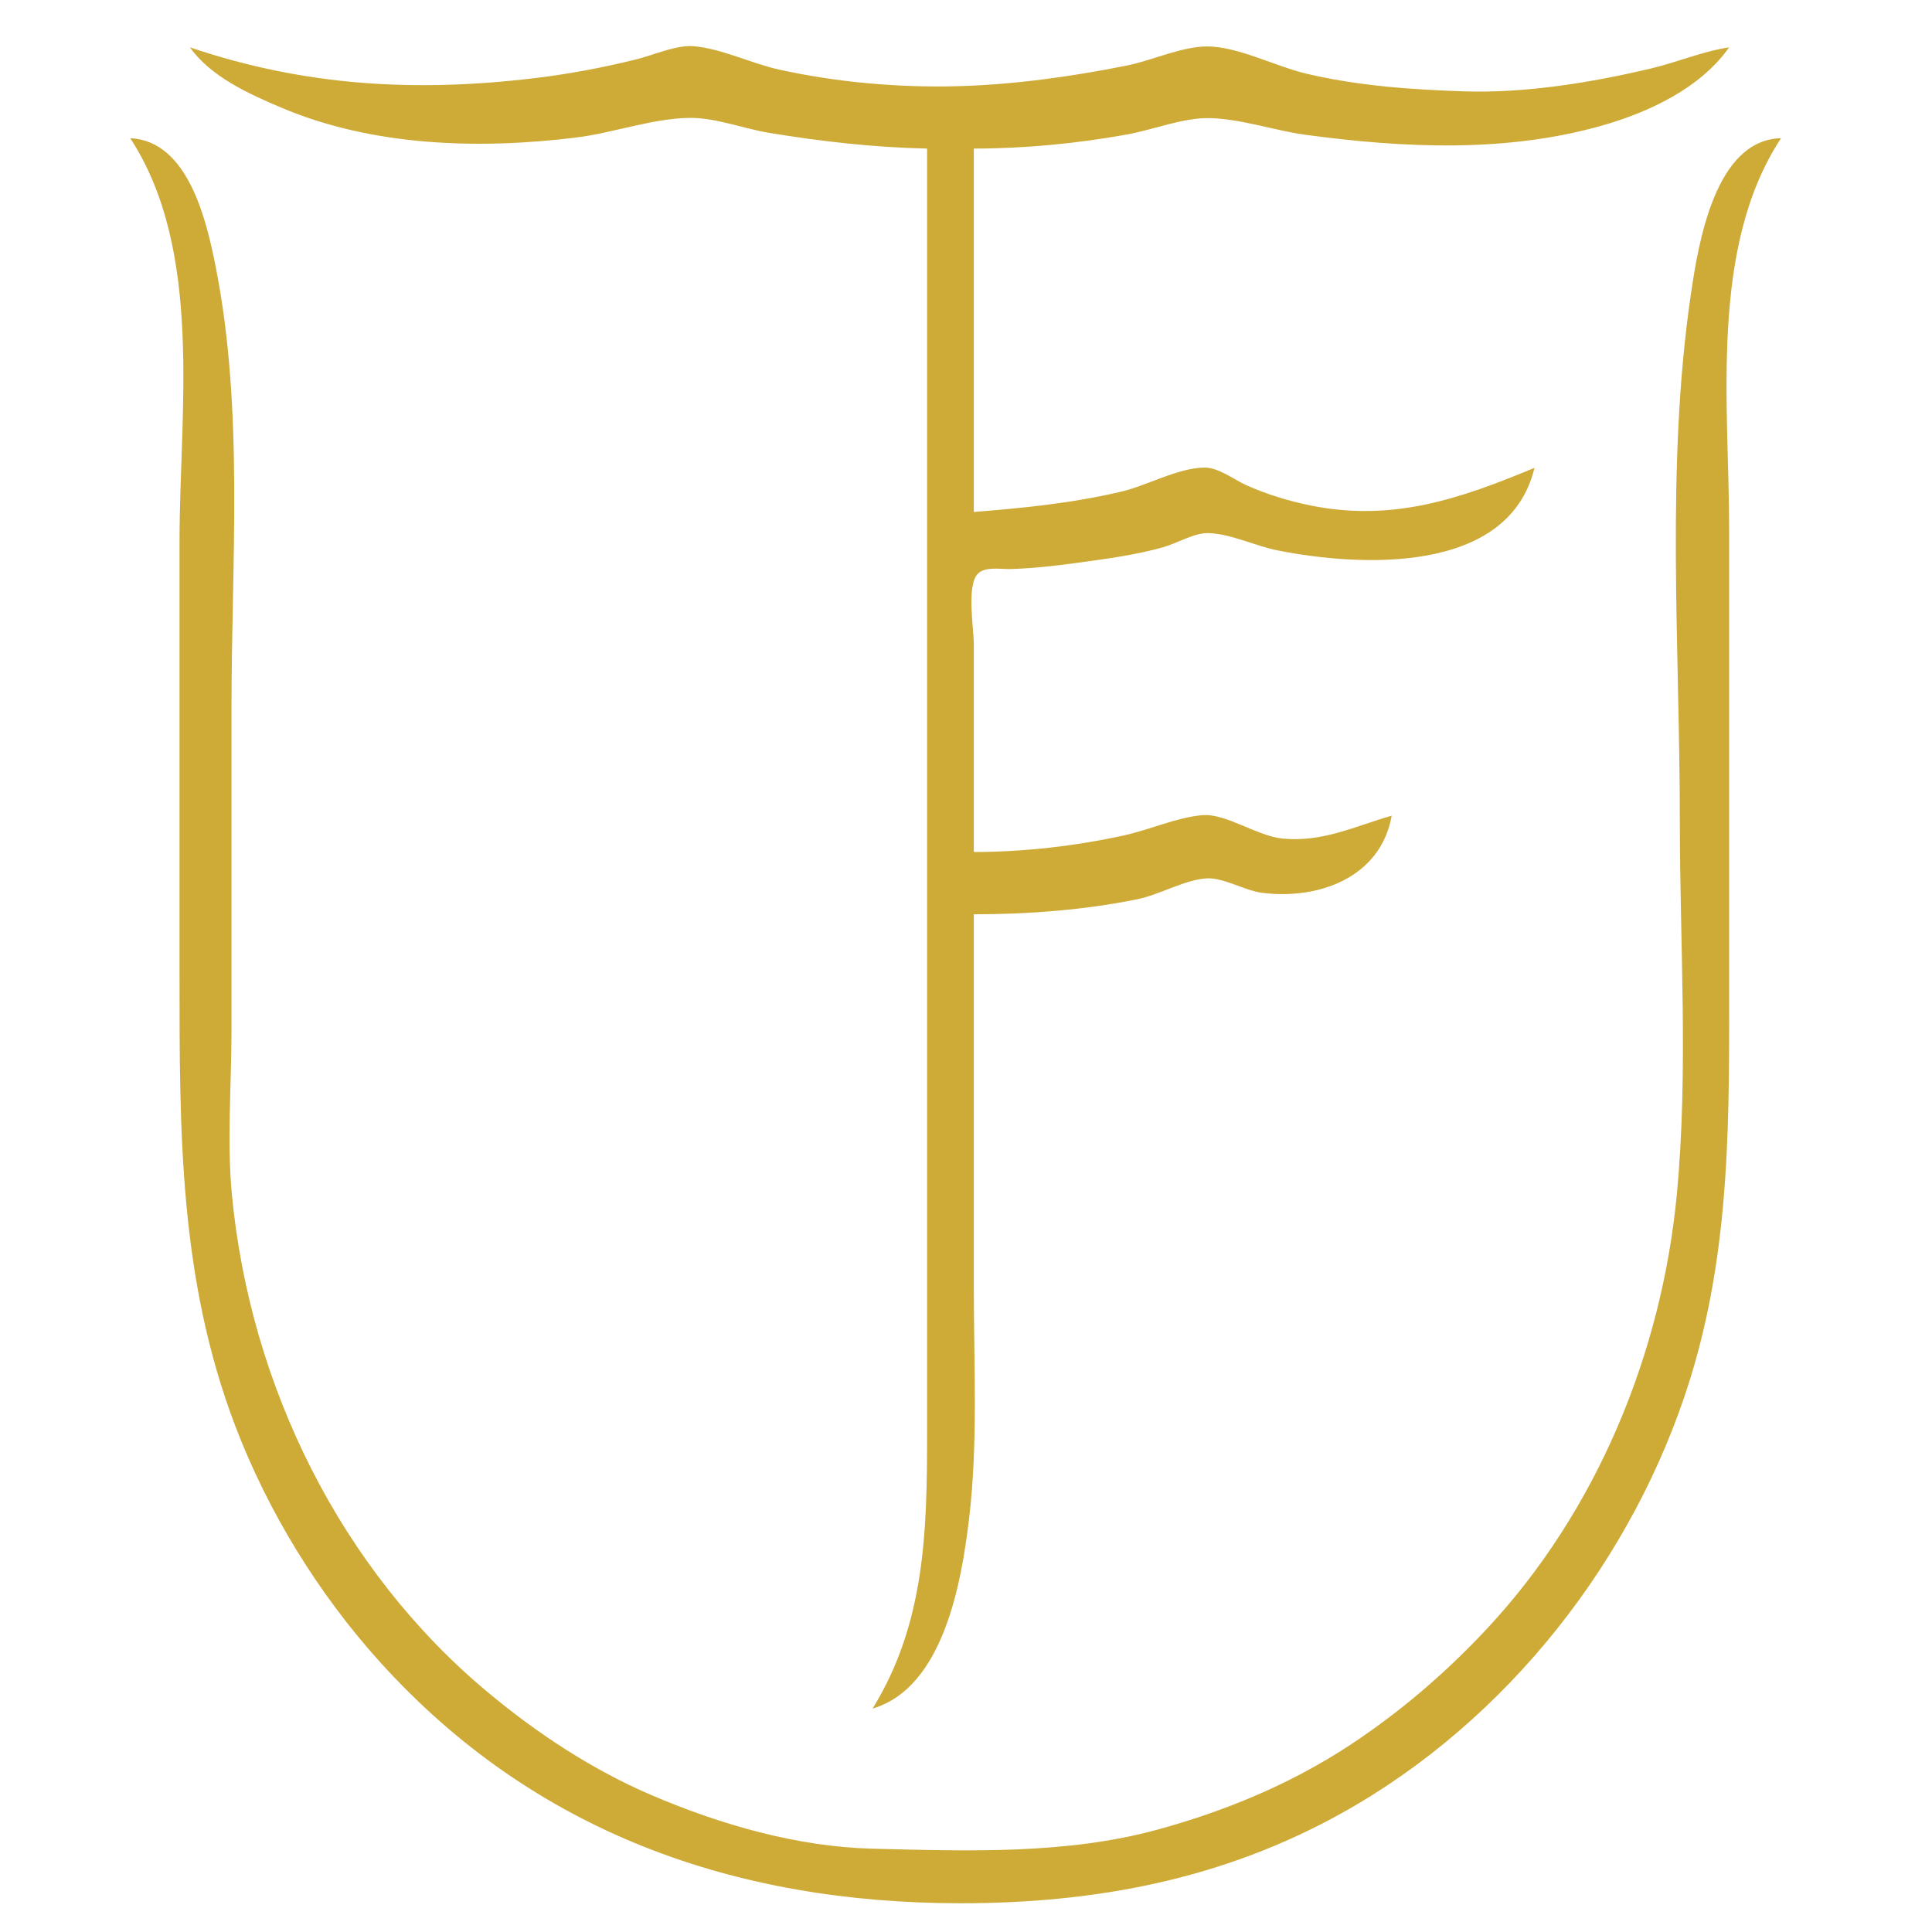
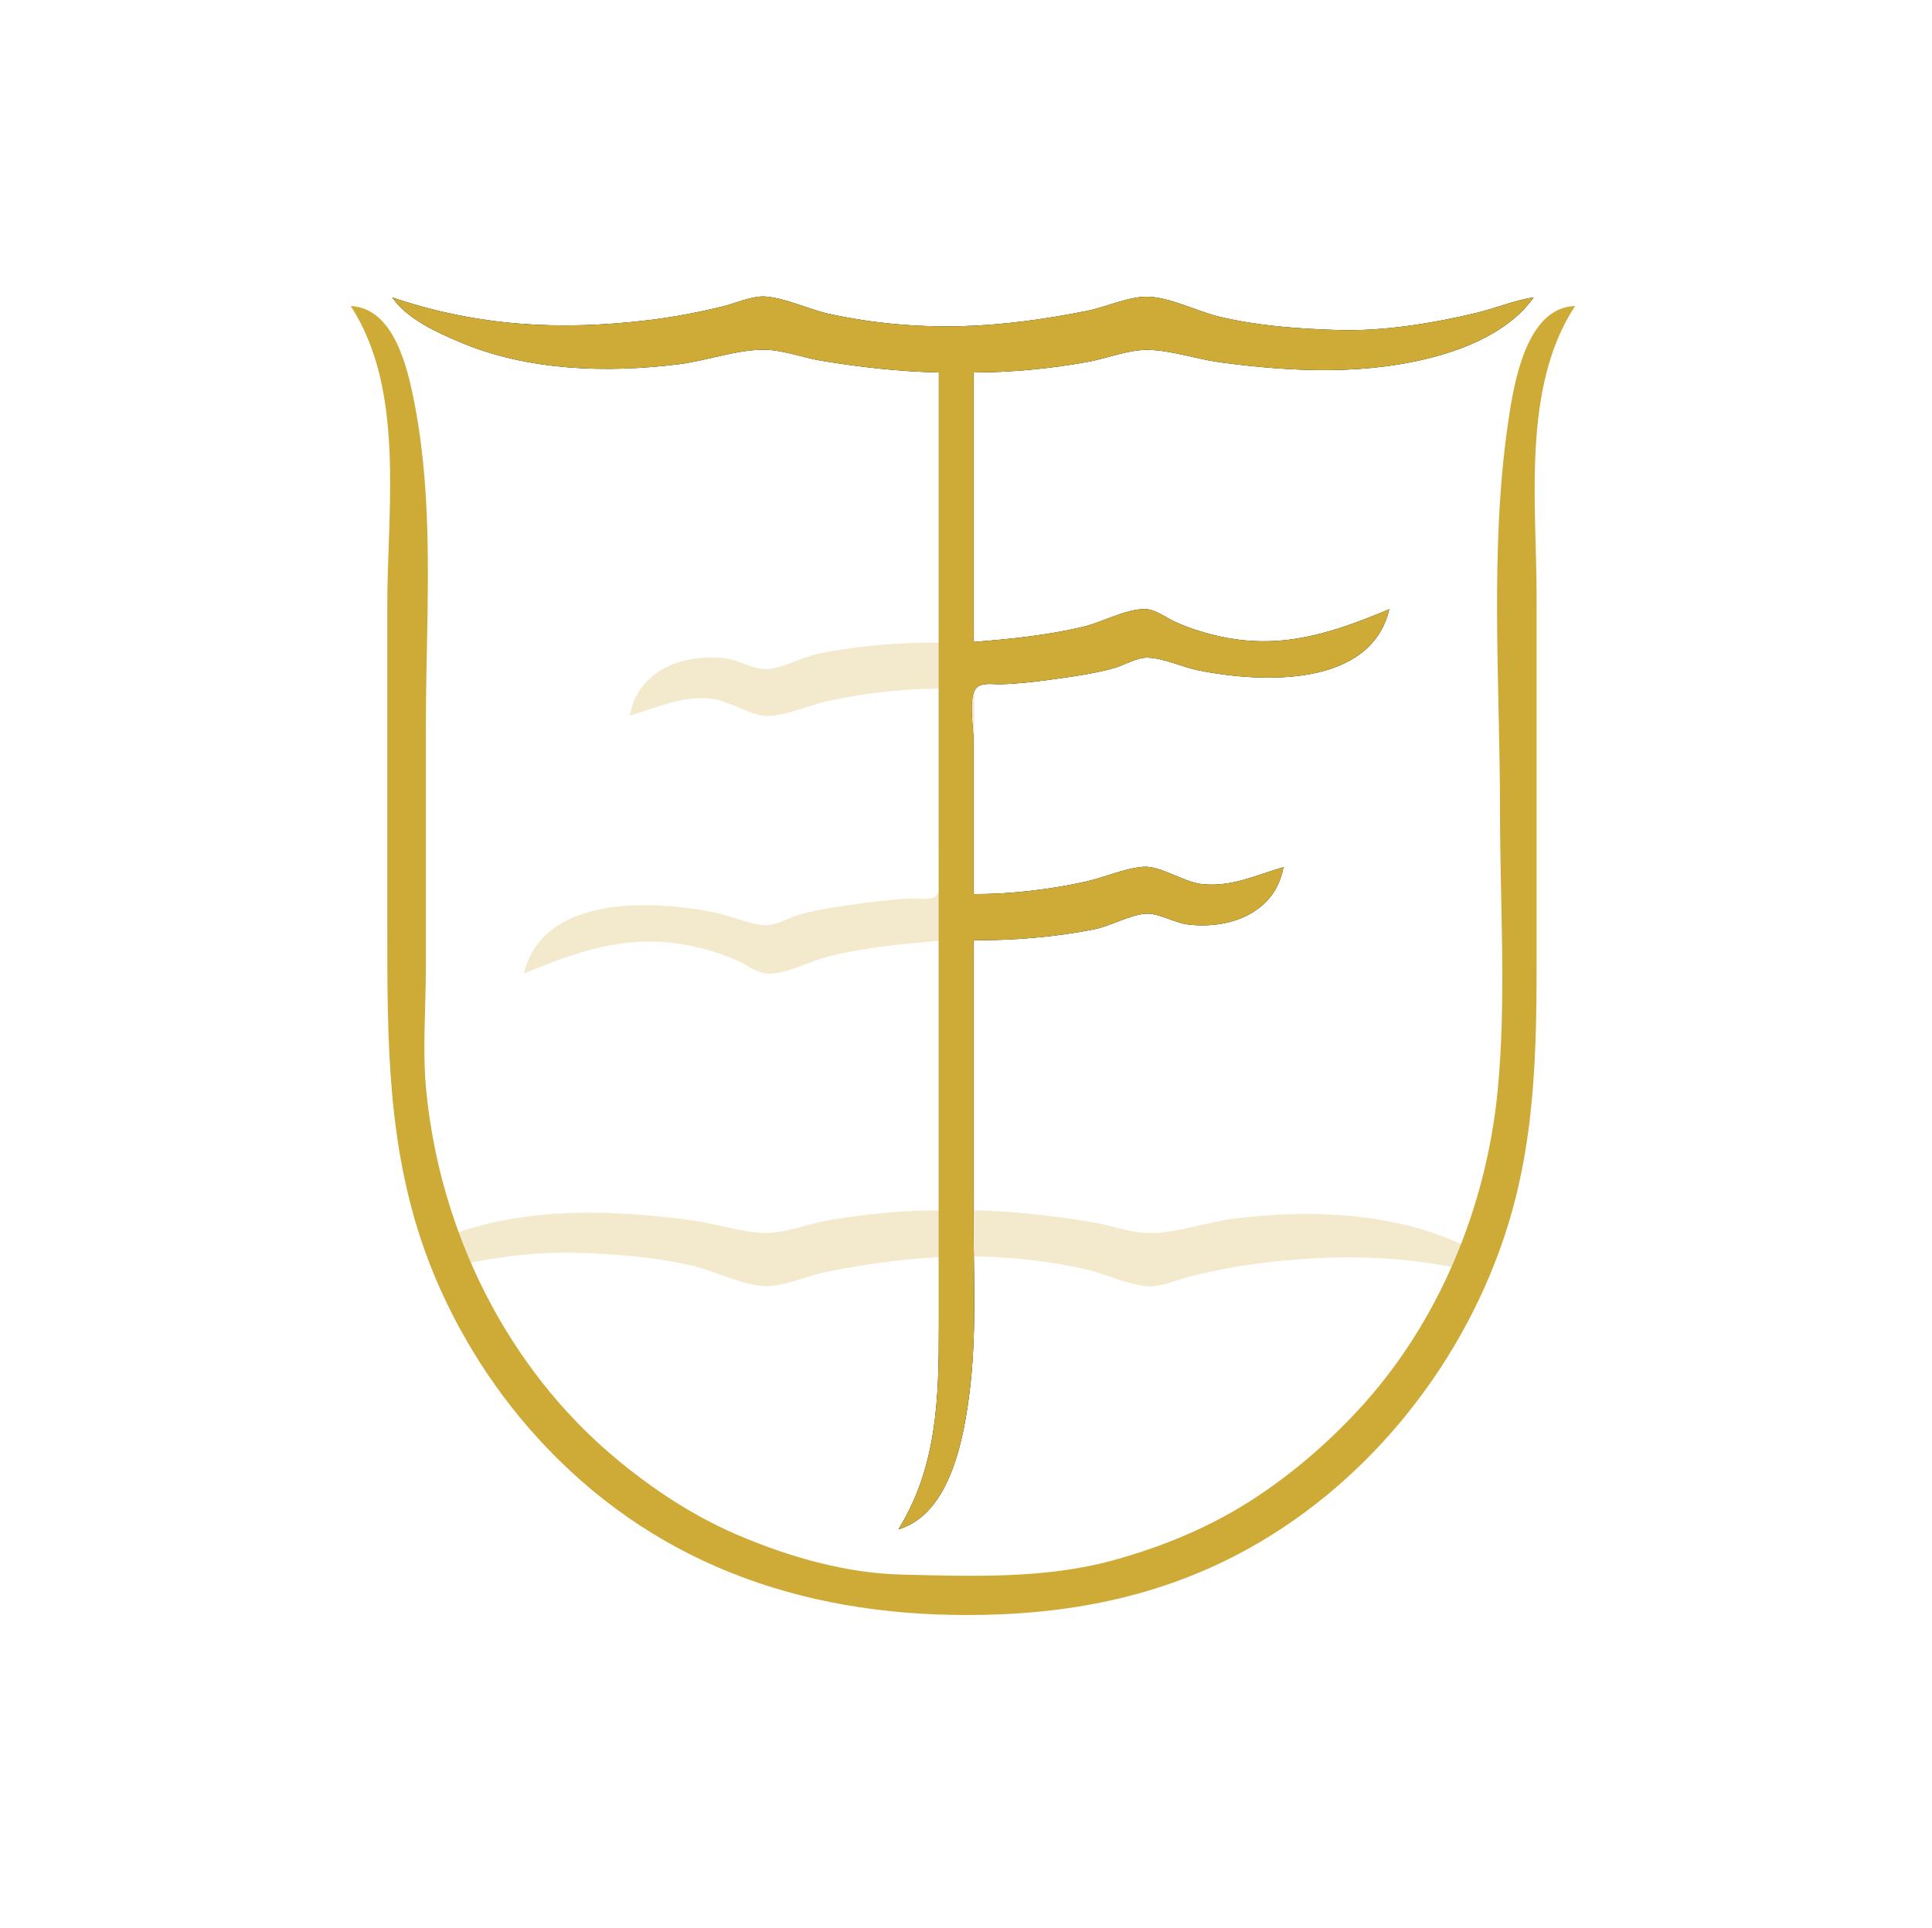
- <svg xmlns="http://www.w3.org/2000/svg" xml:space="preserve" viewBox="0 0 800 800" version="1.1" id="svg4">
-   <defs id="defs8" />
-   <path style="fill:#ceaa37;stroke:none;stroke-width:1.075" d="m 78.646,19.604 c 8.631,12.151 24.272,19.197 37.618,24.881 37.963,16.169 82.148,17.455 122.528,12.431 15.3,-1.904 32.03,-8.098 47.292,-8.098 10.441,0 21.895,4.457 32.244,6.168 21.569,3.566 43.73,6.084 65.563,6.535 v 441.746 90.284 c 0,40.424 -0.796,78.644 -22.571,113.93 29.439,-8.663 36.838,-52.586 39.934,-78.461 3.777,-31.563 1.982,-63.883 1.982,-95.658 V 378.59 c 22.476,0 45.643,-1.751 67.713,-6.235 9.156,-1.861 19.577,-8.048 28.564,-8.634 7.014,-0.457 15.779,5.017 23.027,5.96 23.164,3.01 49.139,-6.122 53.74,-31.933 -15.306,4.408 -28.586,11.093 -45.142,9.49 -10.661,-1.031 -23.518,-10.538 -33.319,-9.694 -10.528,0.907 -21.827,6.061 -32.244,8.346 -20.267,4.444 -41.618,6.905 -62.339,6.905 v -85.985 c 0,-6.469 -3.12,-24.556 1.723,-29.297 3.09,-3.026 9.417,-1.793 13.324,-1.888 9.217,-0.235 18.803,-1.331 27.945,-2.59 11.845,-1.632 23.934,-3.198 35.469,-6.452 5.688,-1.606 12.834,-6.017 18.727,-5.839 9.17,0.268 19.457,5.348 28.564,7.159 33.82,6.724 95.754,10.254 106.406,-34.179 -30.734,12.796 -58.621,22.442 -92.434,15.639 -9.106,-1.834 -18.397,-4.631 -26.87,-8.451 -5.179,-2.334 -11.364,-7.263 -17.197,-7.287 -10.781,-0.038 -23.789,7.38 -34.394,9.897 -20.203,4.795 -40.653,6.847 -61.264,8.474 V 61.523 c 21,0 42.722,-2.099 63.414,-5.83 10.829,-1.952 23.446,-7.079 34.394,-6.787 13.091,0.35 26.736,5.184 39.768,6.939 40.444,5.448 82.844,7.454 122.528,-3.845 19.411,-5.526 40.731,-15.452 52.665,-32.395 -10.83,1.599 -21.533,6.184 -32.244,8.723 -24.704,5.857 -51.963,10.313 -77.386,9.503 -21.8,-0.696 -44.243,-2.301 -65.563,-7.353 -12.487,-2.959 -28.219,-11.207 -40.843,-11.248 -10.538,-0.038 -22.881,5.812 -33.319,7.899 -23.27,4.653 -47.218,8.002 -70.937,8.583 -24.237,0.594 -49.385,-1.682 -73.087,-6.889 -11.406,-2.506 -23.991,-8.783 -35.469,-9.687 -7.265,-0.572 -16.583,3.698 -23.646,5.442 -13.731,3.388 -27.875,6.073 -41.917,7.759 -49.655,5.961 -95.438,3.342 -142.949,-12.731 M 53.924,57.224 C 84.39,103.871 74.345,170.788 74.345,223.819 v 180.568 c 0,64.2 -0.166,124.982 23.027,185.942 13.553,35.597 34.41,69.557 59.916,97.808 63.865,70.737 147.292,99.957 240.574,99.957 55.954,0 108.607,-9.917 157.997,-37.47 68.218,-38.057 120.864,-105.202 143.996,-179.641 17.076,-54.95 16.15,-109.711 16.15,-166.595 V 219.52 c 0,-51.926 -8.372,-116.945 21.496,-162.296 -27.359,0.644 -34.252,43.615 -37.326,64.488 -10.499,71.275 -4.591,146.237 -4.591,218.186 0,51.146 3.59,103.873 -1.257,154.772 -6.266,65.802 -33.097,130.883 -78.374,179.493 -17.091,18.349 -35.938,34.564 -56.869,48.363 -24.439,16.111 -51.402,27.285 -79.536,35.015 -38.093,10.467 -79.074,8.924 -118.229,7.964 -31.108,-0.762 -62.954,-9.945 -91.359,-22.102 -24.629,-10.54 -47.167,-25.373 -67.713,-42.457 -61.337,-51.004 -98.706,-127.337 -106.223,-206.276 -2.113,-22.173 -0.166,-45.434 -0.166,-67.713 V 292.606 c 0,-59.865 5.158,-122.646 -6.45,-181.643 C 85.645,91.834 78.12,58.331 53.941,57.224 Z" id="path365" />
+ <svg xmlns="http://www.w3.org/2000/svg" version="1.1" viewBox="0 0 514.27 513.21" id="svg188" xml:space="preserve">
+   <defs id="defs192">
+     <clipPath clipPathUnits="userSpaceOnUse" id="clipPath3738">
+       <rect style="fill:#ce4237;fill-opacity:1;stroke-width:24.273;stroke-linejoin:round;stroke-miterlimit:1.4;paint-order:markers stroke fill" id="rect3740" width="637.361" height="623.763" x="-2040.259" y="-92.88" />
+     </clipPath>
+     <clipPath clipPathUnits="userSpaceOnUse" id="clipPath3798">
+       <rect style="fill:#ce4237;fill-opacity:1;stroke-width:31.426;stroke-linejoin:round;stroke-miterlimit:1.4;paint-order:markers stroke fill" id="rect3800" width="610.298" height="507.666" x="-2025.858" y="23.217" />
+     </clipPath>
+     <clipPath clipPathUnits="userSpaceOnUse" id="clipPath3812">
+       <rect style="fill:#ce4237;fill-opacity:1;stroke-width:58.967;stroke-linejoin:round;stroke-miterlimit:1.4;paint-order:markers stroke fill" id="rect3814" width="585.529" height="724.185" x="-2009.301" y="-17.713" />
+     </clipPath>
+   </defs>
+   <g id="g345" transform="translate(-1542.748,629.424)">
+     <g id="g7483" transform="matrix(0.5049461,0,0,0.5049461,2095.017,-906.2589)">
+       <g id="g7391" transform="matrix(0.9441985,0,0,0.9441985,-15.12314,1004.126)">
+         <path style="fill:#ceaa37;stroke:none;stroke-width:1.075" d="m -946.521,-311.941 c 30.465,46.647 20.421,113.564 20.421,166.595 V 35.222 c 0,64.2 -0.167,124.982 23.027,185.942 13.553,35.597 34.41,69.557 59.916,97.808 63.865,70.737 147.292,99.957 240.574,99.957 55.954,0 108.607,-9.917 157.997,-37.47 68.218,-38.057 120.864,-105.202 143.996,-179.641 17.076,-54.95 16.15,-109.711 16.15,-166.595 v -184.867 c 0,-51.926 -8.372,-116.945 21.496,-162.296 -27.359,0.644 -34.252,43.615 -37.326,64.488 -10.499,71.275 -4.591,146.237 -4.591,218.186 0,51.146 3.59,103.873 -1.256,154.772 -6.266,65.802 -33.097,130.883 -78.374,179.493 -17.091,18.349 -35.938,34.564 -56.869,48.363 -24.439,16.111 -51.402,27.285 -79.536,35.015 -38.093,10.467 -79.074,8.924 -118.229,7.964 -31.108,-0.762 -62.953,-9.945 -91.359,-22.102 -24.629,-10.54 -47.167,-25.373 -67.713,-42.457 -61.337,-51.004 -98.706,-127.337 -106.223,-206.276 -2.113,-22.173 -0.166,-45.434 -0.166,-67.713 V -76.558 c 0,-41.385 2.465,-84.164 0.152,-126.123 -1.033,-18.736 -3.018,-37.308 -6.602,-55.52 -3.764,-19.13 -11.289,-52.633 -35.468,-53.74 z" id="path536" />
+         <path d="m -923.411,-316.776 c 8.631,12.151 24.272,19.197 37.618,24.881 37.963,16.169 82.148,17.455 122.528,12.431 15.3,-1.904 32.03,-8.098 47.292,-8.098 10.441,0 21.895,4.457 32.244,6.168 21.569,3.566 43.73,6.084 65.563,6.535 v 441.746 90.284 c 0,40.424 -0.796,78.644 -22.571,113.93 29.439,-8.663 36.838,-52.586 39.934,-78.461 3.777,-31.563 1.982,-63.883 1.982,-95.658 V 42.21 c 22.476,0 45.643,-1.751 67.713,-6.235 9.156,-1.861 19.577,-8.048 28.564,-8.634 7.014,-0.457 15.779,5.017 23.027,5.96 23.164,3.01 49.139,-6.122 53.74,-31.933 -15.306,4.408 -28.586,11.093 -45.142,9.49 -10.661,-1.031 -23.518,-10.538 -33.319,-9.694 -10.528,0.907 -21.827,6.061 -32.244,8.346 -20.267,4.444 -41.618,6.905 -62.339,6.905 v -85.985 c 0,-6.469 -3.12,-24.556 1.723,-29.297 3.09,-3.026 9.417,-1.793 13.324,-1.888 9.217,-0.235 18.803,-1.331 27.945,-2.59 11.845,-1.632 23.934,-3.198 35.469,-6.452 5.688,-1.606 12.834,-6.017 18.727,-5.839 9.17,0.268 19.457,5.348 28.564,7.159 17.175,3.415 41.601,6.006 62.878,1.909 20.621,-3.97 38.285,-14.22 43.528,-36.088 -30.734,12.796 -58.621,22.442 -92.434,15.639 -9.106,-1.834 -18.397,-4.631 -26.87,-8.451 -5.179,-2.334 -11.364,-7.263 -17.197,-7.287 -10.781,-0.038 -23.789,7.38 -34.394,9.897 -20.203,4.795 -40.653,6.847 -61.264,8.474 v -150.473 c 21,0 42.722,-2.099 63.414,-5.83 10.829,-1.952 23.446,-7.079 34.394,-6.787 13.091,0.35 26.736,5.184 39.768,6.939 40.444,5.448 82.844,7.454 122.528,-3.845 19.411,-5.526 40.731,-15.452 52.665,-32.395 -10.83,1.599 -21.533,6.184 -32.244,8.723 -24.704,5.857 -51.963,10.313 -77.386,9.503 -21.8,-0.696 -44.243,-2.301 -65.563,-7.353 -12.487,-2.959 -28.219,-11.207 -40.843,-11.248 -10.538,-0.038 -22.881,5.812 -33.319,7.899 -23.27,4.653 -47.218,8.002 -70.937,8.583 -24.237,0.594 -49.385,-1.682 -73.087,-6.889 -11.406,-2.506 -23.991,-8.783 -35.469,-9.687 -7.265,-0.572 -16.583,3.698 -23.646,5.441 -13.731,3.388 -27.875,6.073 -41.917,7.759 -49.655,5.961 -95.438,3.342 -142.949,-12.731 z" id="path1106" class="UnoptimicedTransforms" />
+         <path style="fill:#ceaa37;stroke:none;stroke-width:1.075" d="m -853.903,-310.325 c 8.631,12.151 24.272,19.197 37.618,24.881 37.963,16.169 82.148,17.455 122.528,12.431 15.3,-1.904 32.03,-8.098 47.292,-8.098 10.441,0 21.895,4.457 32.244,6.168 21.569,3.566 43.73,6.084 65.563,6.535 v 441.746 90.284 c 0,40.424 -0.796,78.644 -22.571,113.93 29.439,-8.663 36.838,-52.586 39.934,-78.461 3.777,-31.563 1.982,-63.883 1.982,-95.658 V 48.66 c 22.476,0 45.643,-1.751 67.713,-6.235 9.156,-1.861 19.577,-8.048 28.564,-8.634 7.014,-0.457 15.779,5.017 23.027,5.96 23.164,3.01 49.139,-6.122 53.74,-31.933 -15.306,4.408 -28.586,11.093 -45.142,9.49 -10.661,-1.031 -23.518,-10.538 -33.319,-9.694 -10.528,0.907 -21.827,6.061 -32.244,8.346 -20.267,4.444 -41.618,6.905 -62.339,6.905 v -85.985 c 0,-6.469 -3.12,-24.556 1.723,-29.297 3.09,-3.026 9.417,-1.793 13.324,-1.888 9.217,-0.235 18.803,-1.331 27.945,-2.59 11.845,-1.632 23.934,-3.198 35.469,-6.452 5.688,-1.606 12.834,-6.017 18.727,-5.839 9.17,0.268 19.457,5.348 28.564,7.159 17.175,3.415 41.601,6.006 62.878,1.909 20.621,-3.97 38.285,-14.22 43.528,-36.088 -30.734,12.796 -58.621,22.442 -92.434,15.639 -9.106,-1.834 -18.397,-4.631 -26.87,-8.451 -5.179,-2.334 -11.364,-7.263 -17.197,-7.287 -10.781,-0.038 -23.789,7.38 -34.394,9.897 -20.203,4.795 -40.653,6.847 -61.264,8.474 v -150.473 c 21,0 42.722,-2.099 63.414,-5.83 10.829,-1.952 23.446,-7.079 34.394,-6.787 13.091,0.35 26.736,5.184 39.768,6.939 40.444,5.448 82.844,7.454 122.528,-3.845 19.411,-5.526 40.731,-15.452 52.665,-32.395 -10.83,1.599 -21.533,6.184 -32.244,8.723 -24.704,5.857 -51.963,10.313 -77.386,9.503 -21.8,-0.696 -44.243,-2.301 -65.563,-7.353 -12.487,-2.959 -28.219,-11.207 -40.843,-11.248 -10.538,-0.038 -22.881,5.812 -33.319,7.899 -23.27,4.653 -47.218,8.002 -70.937,8.583 -24.237,0.594 -49.385,-1.682 -73.087,-6.889 -11.406,-2.506 -23.991,-8.783 -35.469,-9.687 -7.265,-0.572 -16.583,3.698 -23.646,5.441 -13.731,3.388 -27.875,6.073 -41.917,7.759 -49.655,5.961 -95.438,3.342 -142.949,-12.731" transform="translate(-69.508,-6.45055)" id="path1102" class="UnoptimicedTransforms" />
+         <path style="fill:#ceaa37;fill-opacity:0.257;stroke:none;stroke-width:1.075" d="m -1402.9,512.823 c -8.631,-12.151 -24.272,-19.197 -37.618,-24.881 -37.963,-16.169 -82.148,-17.455 -122.528,-12.431 -15.3,1.904 -32.03,8.098 -47.292,8.098 -10.441,0 -21.895,-4.457 -32.244,-6.168 -21.569,-3.566 -43.73,-6.084 -65.563,-6.535 V 29.16 -61.124 c 0,-25.882 0.326,-50.861 6.276,-74.744 3.343,-13.419 8.461,-26.492 16.294,-39.185 -29.439,8.663 -36.838,52.586 -39.934,78.461 -3.777,31.563 -1.982,63.883 -1.982,95.658 V 153.837 c -16.548,0 -33.47,0.949 -50.054,3.239 -5.941,0.82 -11.838,1.813 -17.659,2.996 -9.156,1.861 -19.577,8.048 -28.564,8.634 -7.014,0.457 -15.779,-5.017 -23.027,-5.96 -23.164,-3.01 -49.139,6.122 -53.74,31.933 15.306,-4.408 28.586,-11.093 45.142,-9.49 10.661,1.031 23.518,10.538 33.319,9.694 10.528,-0.907 21.827,-6.061 32.244,-8.346 20.267,-4.444 41.617,-6.905 62.339,-6.905 v 85.985 c 0,6.469 3.12,24.556 -1.723,29.297 -3.09,3.026 -9.417,1.793 -13.324,1.888 -9.217,0.235 -18.803,1.331 -27.945,2.59 -11.845,1.632 -23.934,3.198 -35.469,6.452 -5.688,1.606 -12.834,6.017 -18.727,5.839 -9.17,-0.268 -19.457,-5.348 -28.564,-7.159 -17.175,-3.415 -41.601,-6.006 -62.878,-1.909 -20.621,3.97 -38.285,14.22 -43.528,36.088 30.734,-12.796 58.621,-22.442 92.433,-15.639 9.106,1.834 18.397,4.631 26.87,8.451 5.179,2.334 11.364,7.263 17.197,7.287 10.781,0.038 23.789,-7.38 34.394,-9.897 20.203,-4.795 40.653,-6.847 61.264,-8.474 V 470.904 c -21,0 -42.722,2.099 -63.414,5.83 -10.829,1.952 -23.446,7.079 -34.394,6.787 -13.091,-0.35 -26.736,-5.184 -39.768,-6.939 -40.444,-5.448 -82.844,-7.454 -122.528,3.845 -19.411,5.526 -40.731,15.452 -52.665,32.395 10.829,-1.599 21.533,-6.184 32.244,-8.723 24.704,-5.857 51.963,-10.313 77.386,-9.503 21.8,0.696 44.243,2.301 65.563,7.353 12.487,2.959 28.219,11.207 40.843,11.248 10.538,0.038 22.881,-5.812 33.319,-7.899 23.27,-4.653 47.218,-8.002 70.937,-8.583 24.237,-0.594 49.385,1.682 73.087,6.889 11.406,2.506 23.991,8.783 35.469,9.687 7.265,0.572 16.583,-3.698 23.646,-5.441 13.731,-3.388 27.875,-6.073 41.917,-7.759 49.655,-5.961 95.438,-3.342 142.949,12.731" id="path3802" clip-path="url(#clipPath3812)" transform="translate(1109.799,-277.9277)" />
+       </g>
+     </g>
+     <rect style="fill:#000000;fill-opacity:0.971;stroke-width:29.439;stroke-linejoin:round;stroke-miterlimit:1.4;paint-order:markers stroke fill" id="rect3868" width="815.04" height="896.544" x="3703.163" y="-1409.13" />
+     <g id="layer1" transform="translate(-228.8556,-768.1123)" />
+     <path style="fill:#ceaa37;fill-opacity:0.232;stroke:none;stroke-width:1.075" d="m -1402.9,512.823 c -8.631,-12.151 -24.272,-19.197 -37.618,-24.881 -37.963,-16.169 -82.148,-17.455 -122.528,-12.431 -15.3,1.904 -32.03,8.098 -47.292,8.098 -10.441,0 -21.895,-4.457 -32.244,-6.168 -21.569,-3.566 -43.73,-6.084 -65.563,-6.535 V 29.16 -61.124 c 0,-25.882 0.326,-50.861 6.276,-74.744 3.343,-13.419 8.461,-26.492 16.294,-39.185 -29.439,8.663 -36.838,52.586 -39.934,78.461 -3.777,31.563 -1.982,63.883 -1.982,95.658 V 153.837 c -16.548,0 -33.47,0.949 -50.054,3.239 -5.941,0.82 -11.838,1.813 -17.659,2.996 -9.156,1.861 -19.577,8.048 -28.564,8.634 -7.014,0.457 -15.779,-5.017 -23.027,-5.96 -23.164,-3.01 -49.139,6.122 -53.74,31.933 15.306,-4.408 28.586,-11.093 45.142,-9.49 10.661,1.031 23.518,10.538 33.319,9.694 10.528,-0.907 21.827,-6.061 32.244,-8.346 20.267,-4.444 41.617,-6.905 62.339,-6.905 v 85.985 c 0,6.469 3.12,24.556 -1.723,29.297 -3.09,3.026 -9.417,1.793 -13.324,1.888 -9.217,0.235 -18.803,1.331 -27.945,2.59 -11.845,1.632 -23.934,3.198 -35.469,6.452 -5.688,1.606 -12.834,6.017 -18.727,5.839 -9.17,-0.268 -19.457,-5.348 -28.564,-7.159 -17.175,-3.415 -41.601,-6.006 -62.878,-1.909 -20.621,3.97 -38.285,14.22 -43.528,36.088 30.734,-12.796 58.621,-22.442 92.433,-15.639 9.106,1.834 18.397,4.631 26.87,8.451 5.179,2.334 11.364,7.263 17.197,7.287 10.781,0.038 23.789,-7.38 34.394,-9.897 20.203,-4.795 40.653,-6.847 61.264,-8.474 V 470.904 c -21,0 -42.722,2.099 -63.414,5.83 -10.829,1.952 -23.446,7.079 -34.394,6.787 -13.091,-0.35 -26.736,-5.184 -39.768,-6.939 -40.444,-5.448 -82.844,-7.454 -122.528,3.845 -19.411,5.526 -40.731,15.452 -52.665,32.395 10.829,-1.599 21.533,-6.184 32.244,-8.723 24.704,-5.857 51.963,-10.313 77.386,-9.503 21.8,0.696 44.243,2.301 65.563,7.353 12.487,2.959 28.219,11.207 40.843,11.248 10.538,0.038 22.881,-5.812 33.319,-7.899 23.27,-4.653 47.218,-8.002 70.937,-8.583 24.237,-0.594 49.385,1.682 73.087,6.889 11.406,2.506 23.991,8.783 35.469,9.687 7.265,0.572 16.583,-3.698 23.646,-5.441 13.731,-3.388 27.875,-6.073 41.917,-7.759 49.655,-5.961 95.438,-3.342 142.949,12.731" id="path2228" clip-path="url(#clipPath3798)" transform="translate(-228.8556,-768.1123)" />
+   </g>
</svg>
